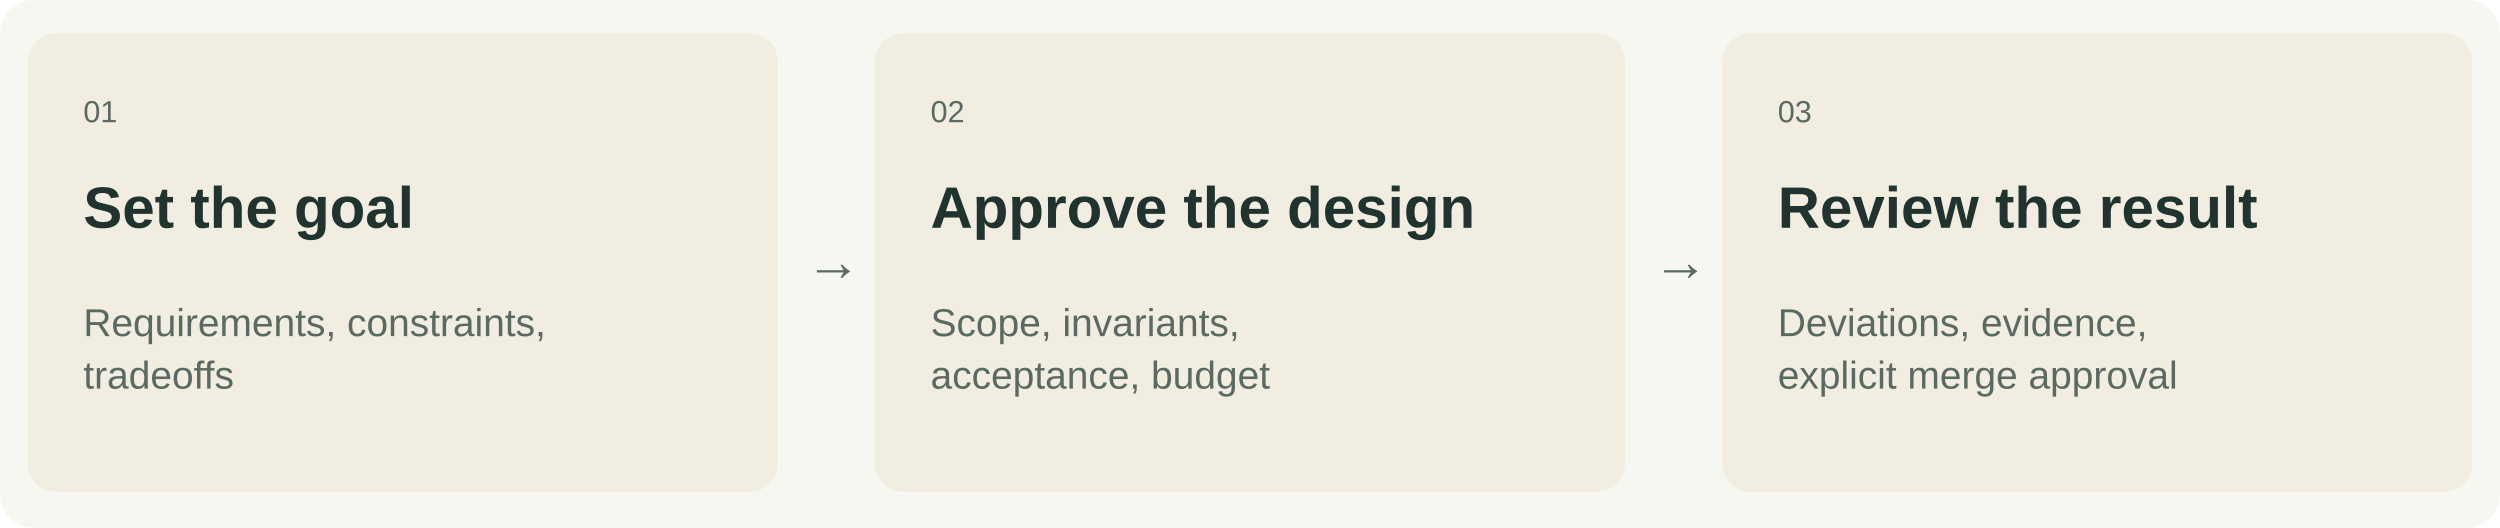
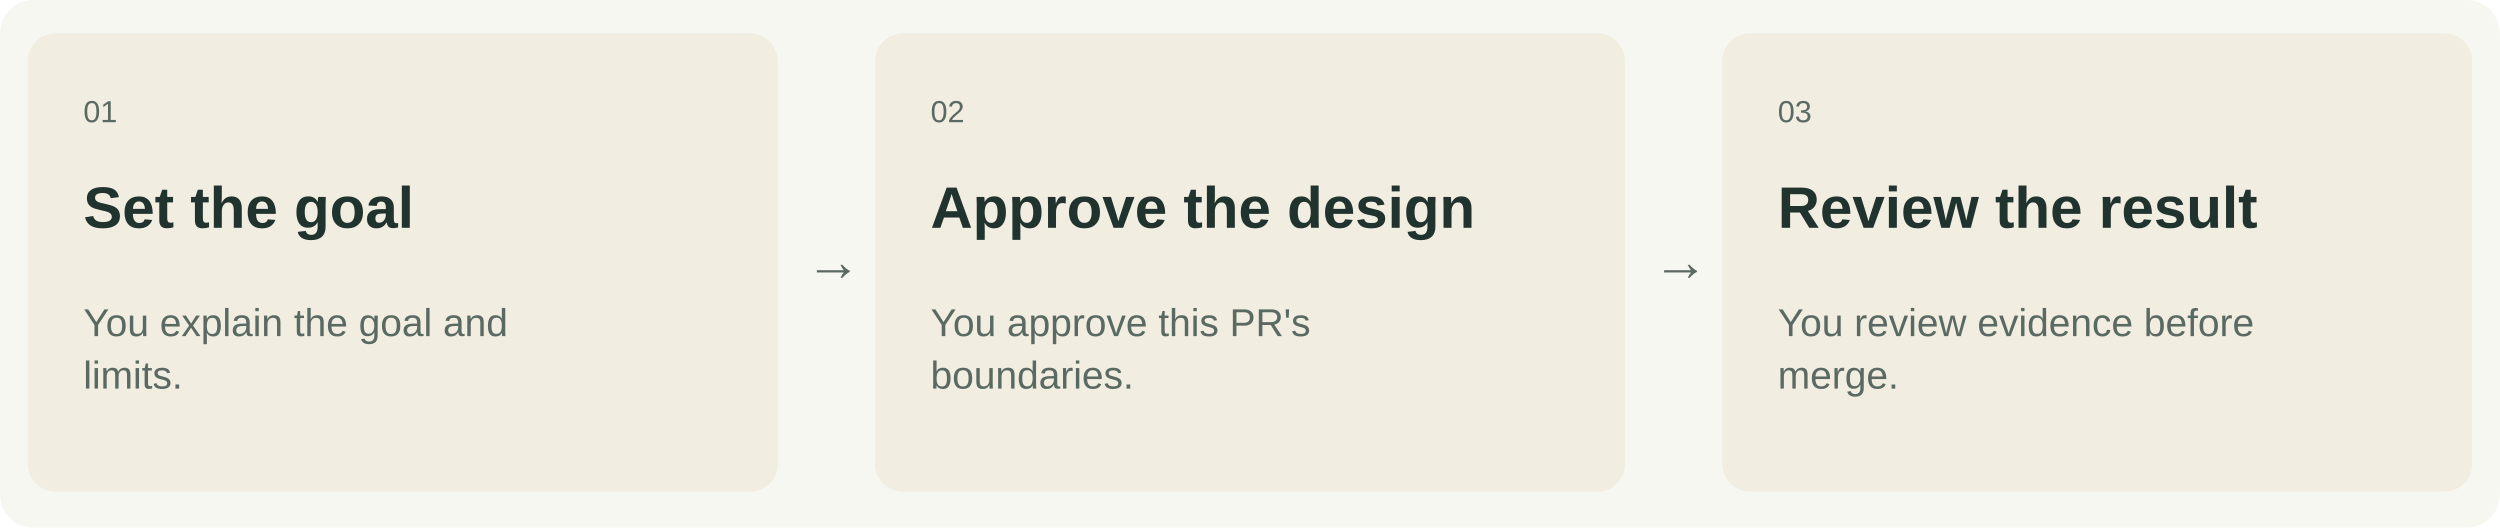
<svg xmlns="http://www.w3.org/2000/svg" width="900" height="190" viewBox="0 0 900 190" role="img" aria-labelledby="title">
  <g font-family="Arial, PingFang SC, Microsoft YaHei, sans-serif">
    <rect width="900" height="190" rx="12" fill="#f7f7f2" />
    <rect x="10" y="12" width="270" height="165" rx="10" fill="#f2ede1" />
    <text x="30" y="44" font-size="11" font-weight="400" fill="#5a6a63">01</text>
    <text x="30" y="82" font-size="21" font-weight="550" fill="#20332e">Set the goal</text>
-     <text x="30" y="121" font-size="14" font-weight="400" fill="#5a6a63">Requirements, constraints,</text>
-     <text x="30" y="139.9" font-size="14" font-weight="400" fill="#5a6a63">tradeoffs</text>
+     <text x="30" y="121" font-size="14" font-weight="400" fill="#5a6a63">You explain the goal and</text>
+     <text x="30" y="139.9" font-size="14" font-weight="400" fill="#5a6a63">limits.</text>
    <text x="290" y="101" font-size="20" font-weight="400" fill="#5a6a63">→</text>
    <rect x="315" y="12" width="270" height="165" rx="10" fill="#f2ede1" />
    <text x="335" y="44" font-size="11" font-weight="400" fill="#5a6a63">02</text>
    <text x="335" y="82" font-size="21" font-weight="550" fill="#20332e">Approve the design</text>
-     <text x="335" y="121" font-size="14" font-weight="400" fill="#5a6a63">Scope, invariants,</text>
-     <text x="335" y="139.9" font-size="14" font-weight="400" fill="#5a6a63">acceptance, budget</text>
+     <text x="335" y="121" font-size="14" font-weight="400" fill="#5a6a63">You approve this PR's</text>
+     <text x="335" y="139.9" font-size="14" font-weight="400" fill="#5a6a63">boundaries.</text>
    <text x="595" y="101" font-size="20" font-weight="400" fill="#5a6a63">→</text>
    <rect x="620" y="12" width="270" height="165" rx="10" fill="#f2ede1" />
    <text x="640" y="44" font-size="11" font-weight="400" fill="#5a6a63">03</text>
    <text x="640" y="82" font-size="21" font-weight="550" fill="#20332e">Review the result</text>
-     <text x="640" y="121" font-size="14" font-weight="400" fill="#5a6a63">Deviations, evidence,</text>
-     <text x="640" y="139.9" font-size="14" font-weight="400" fill="#5a6a63">explicit merge approval</text>
+     <text x="640" y="121" font-size="14" font-weight="400" fill="#5a6a63">You review evidence before</text>
+     <text x="640" y="139.9" font-size="14" font-weight="400" fill="#5a6a63">merge.</text>
  </g>
</svg>
